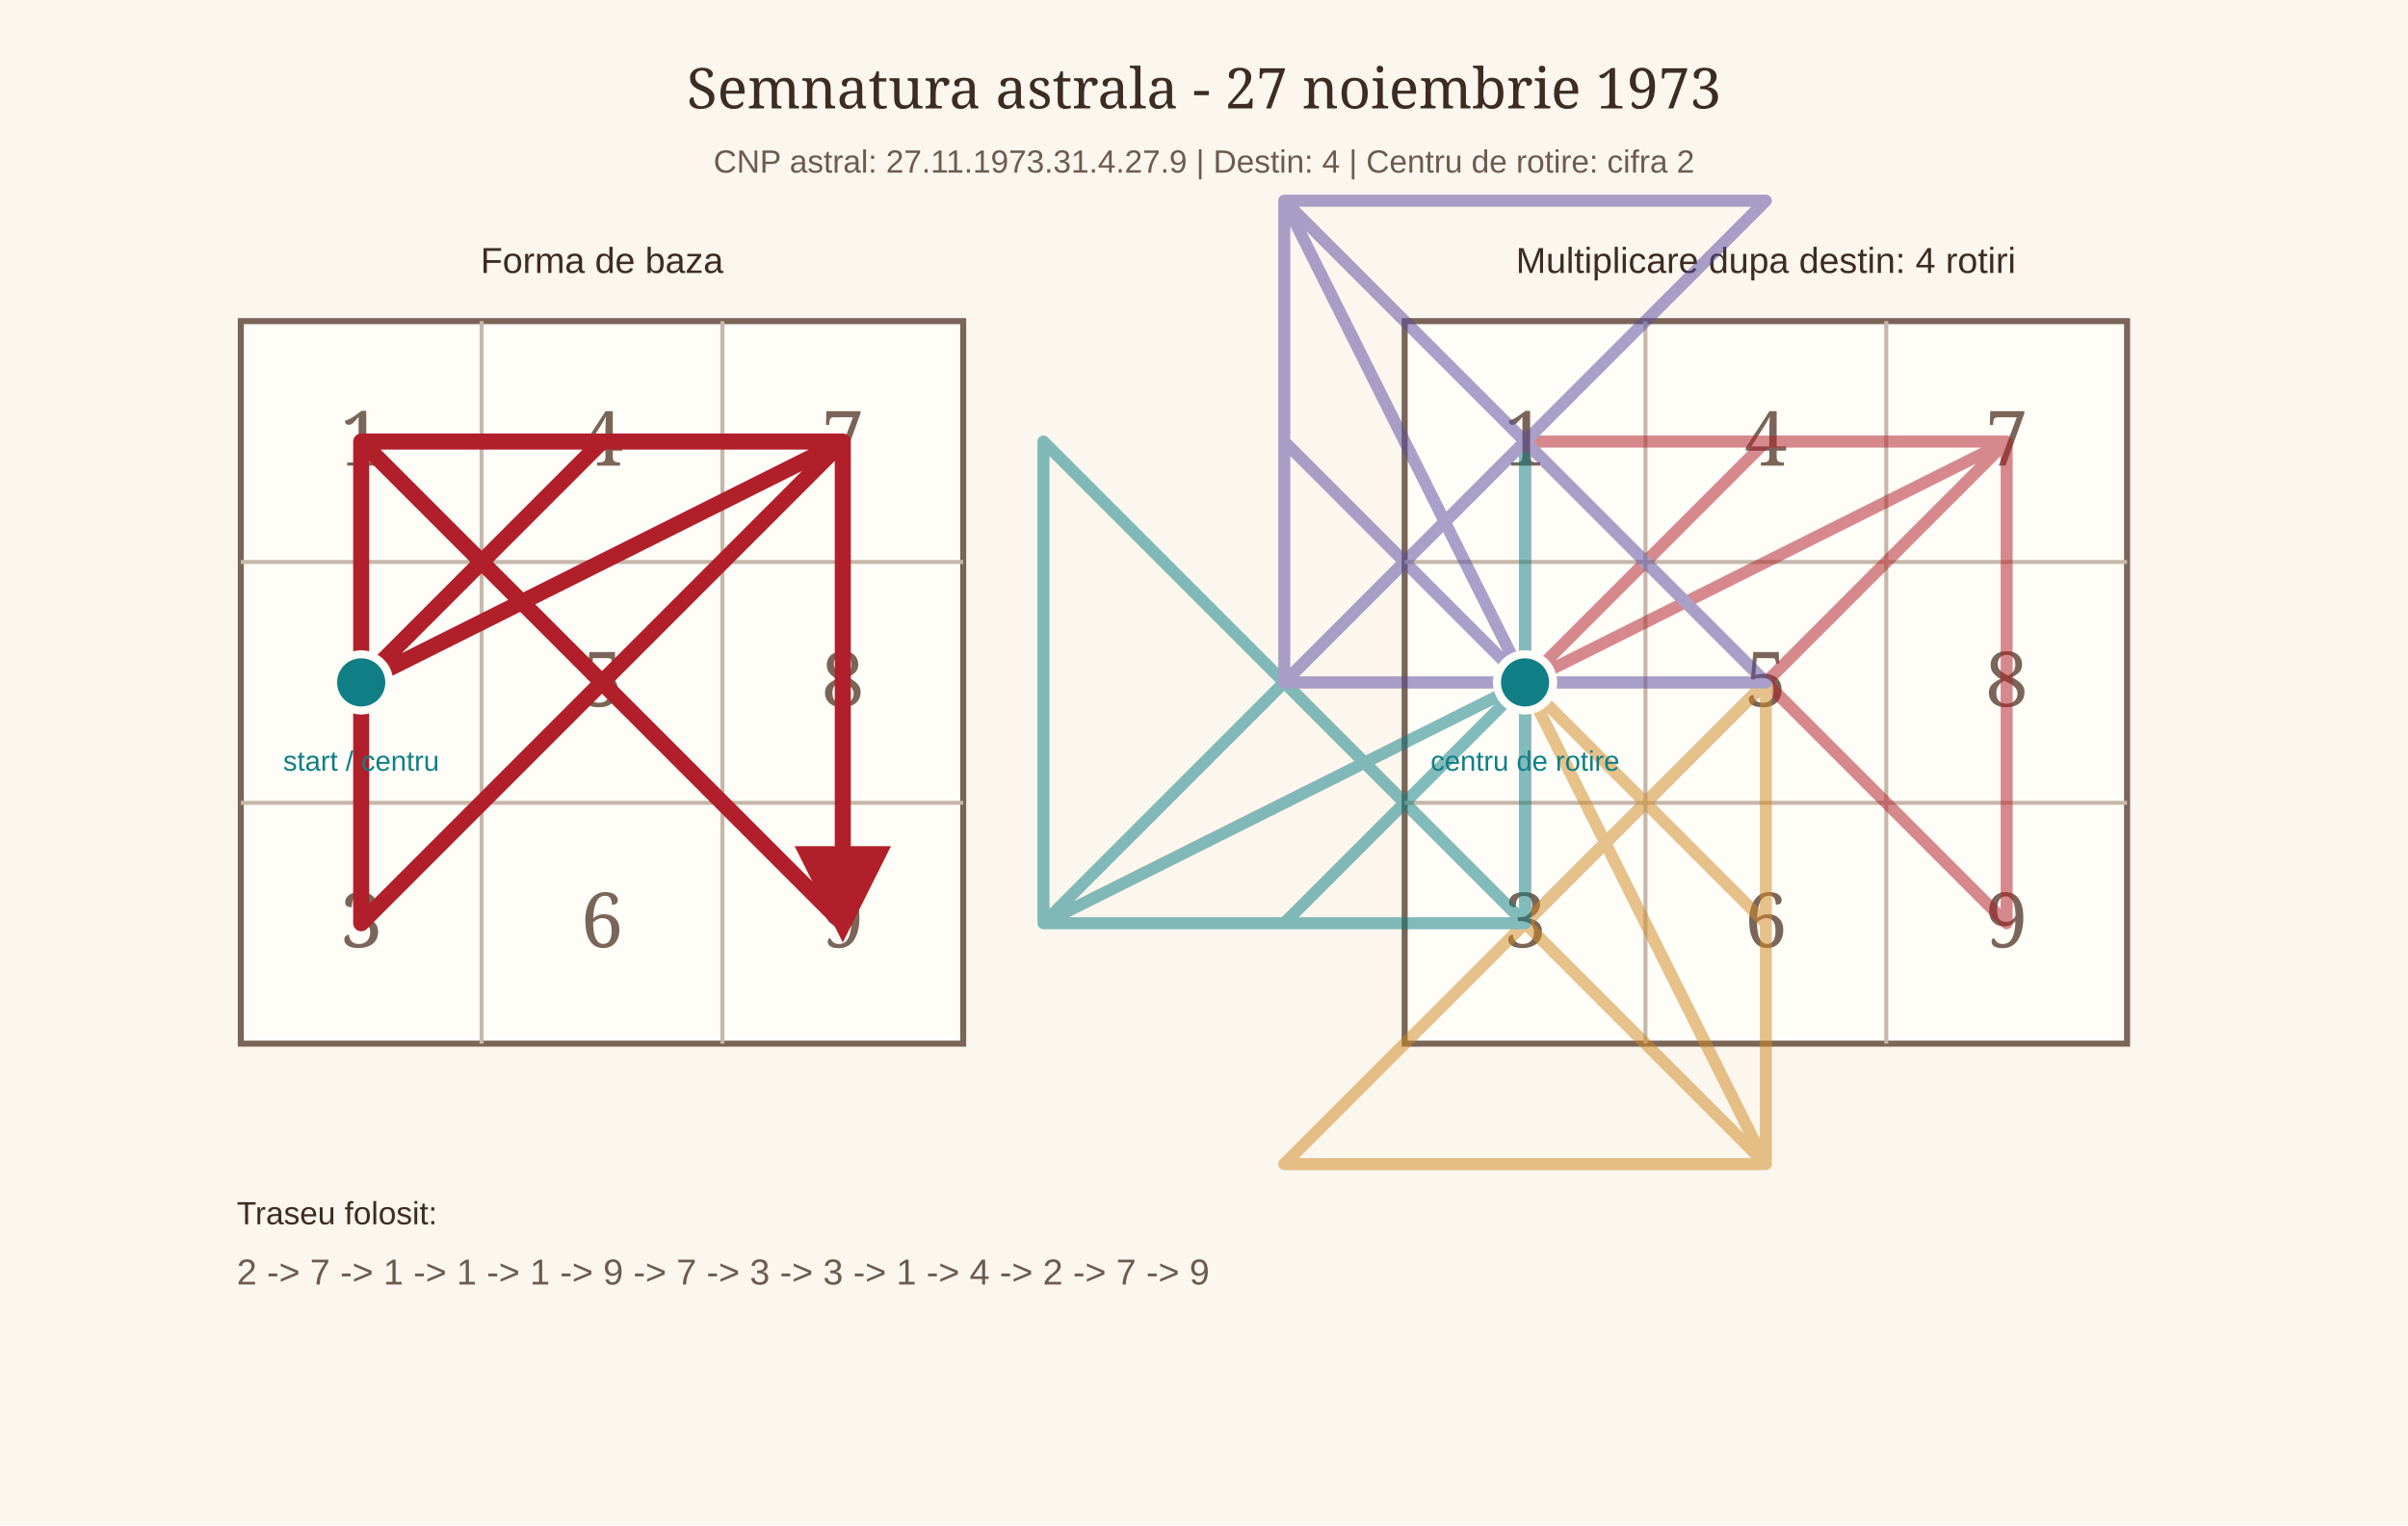
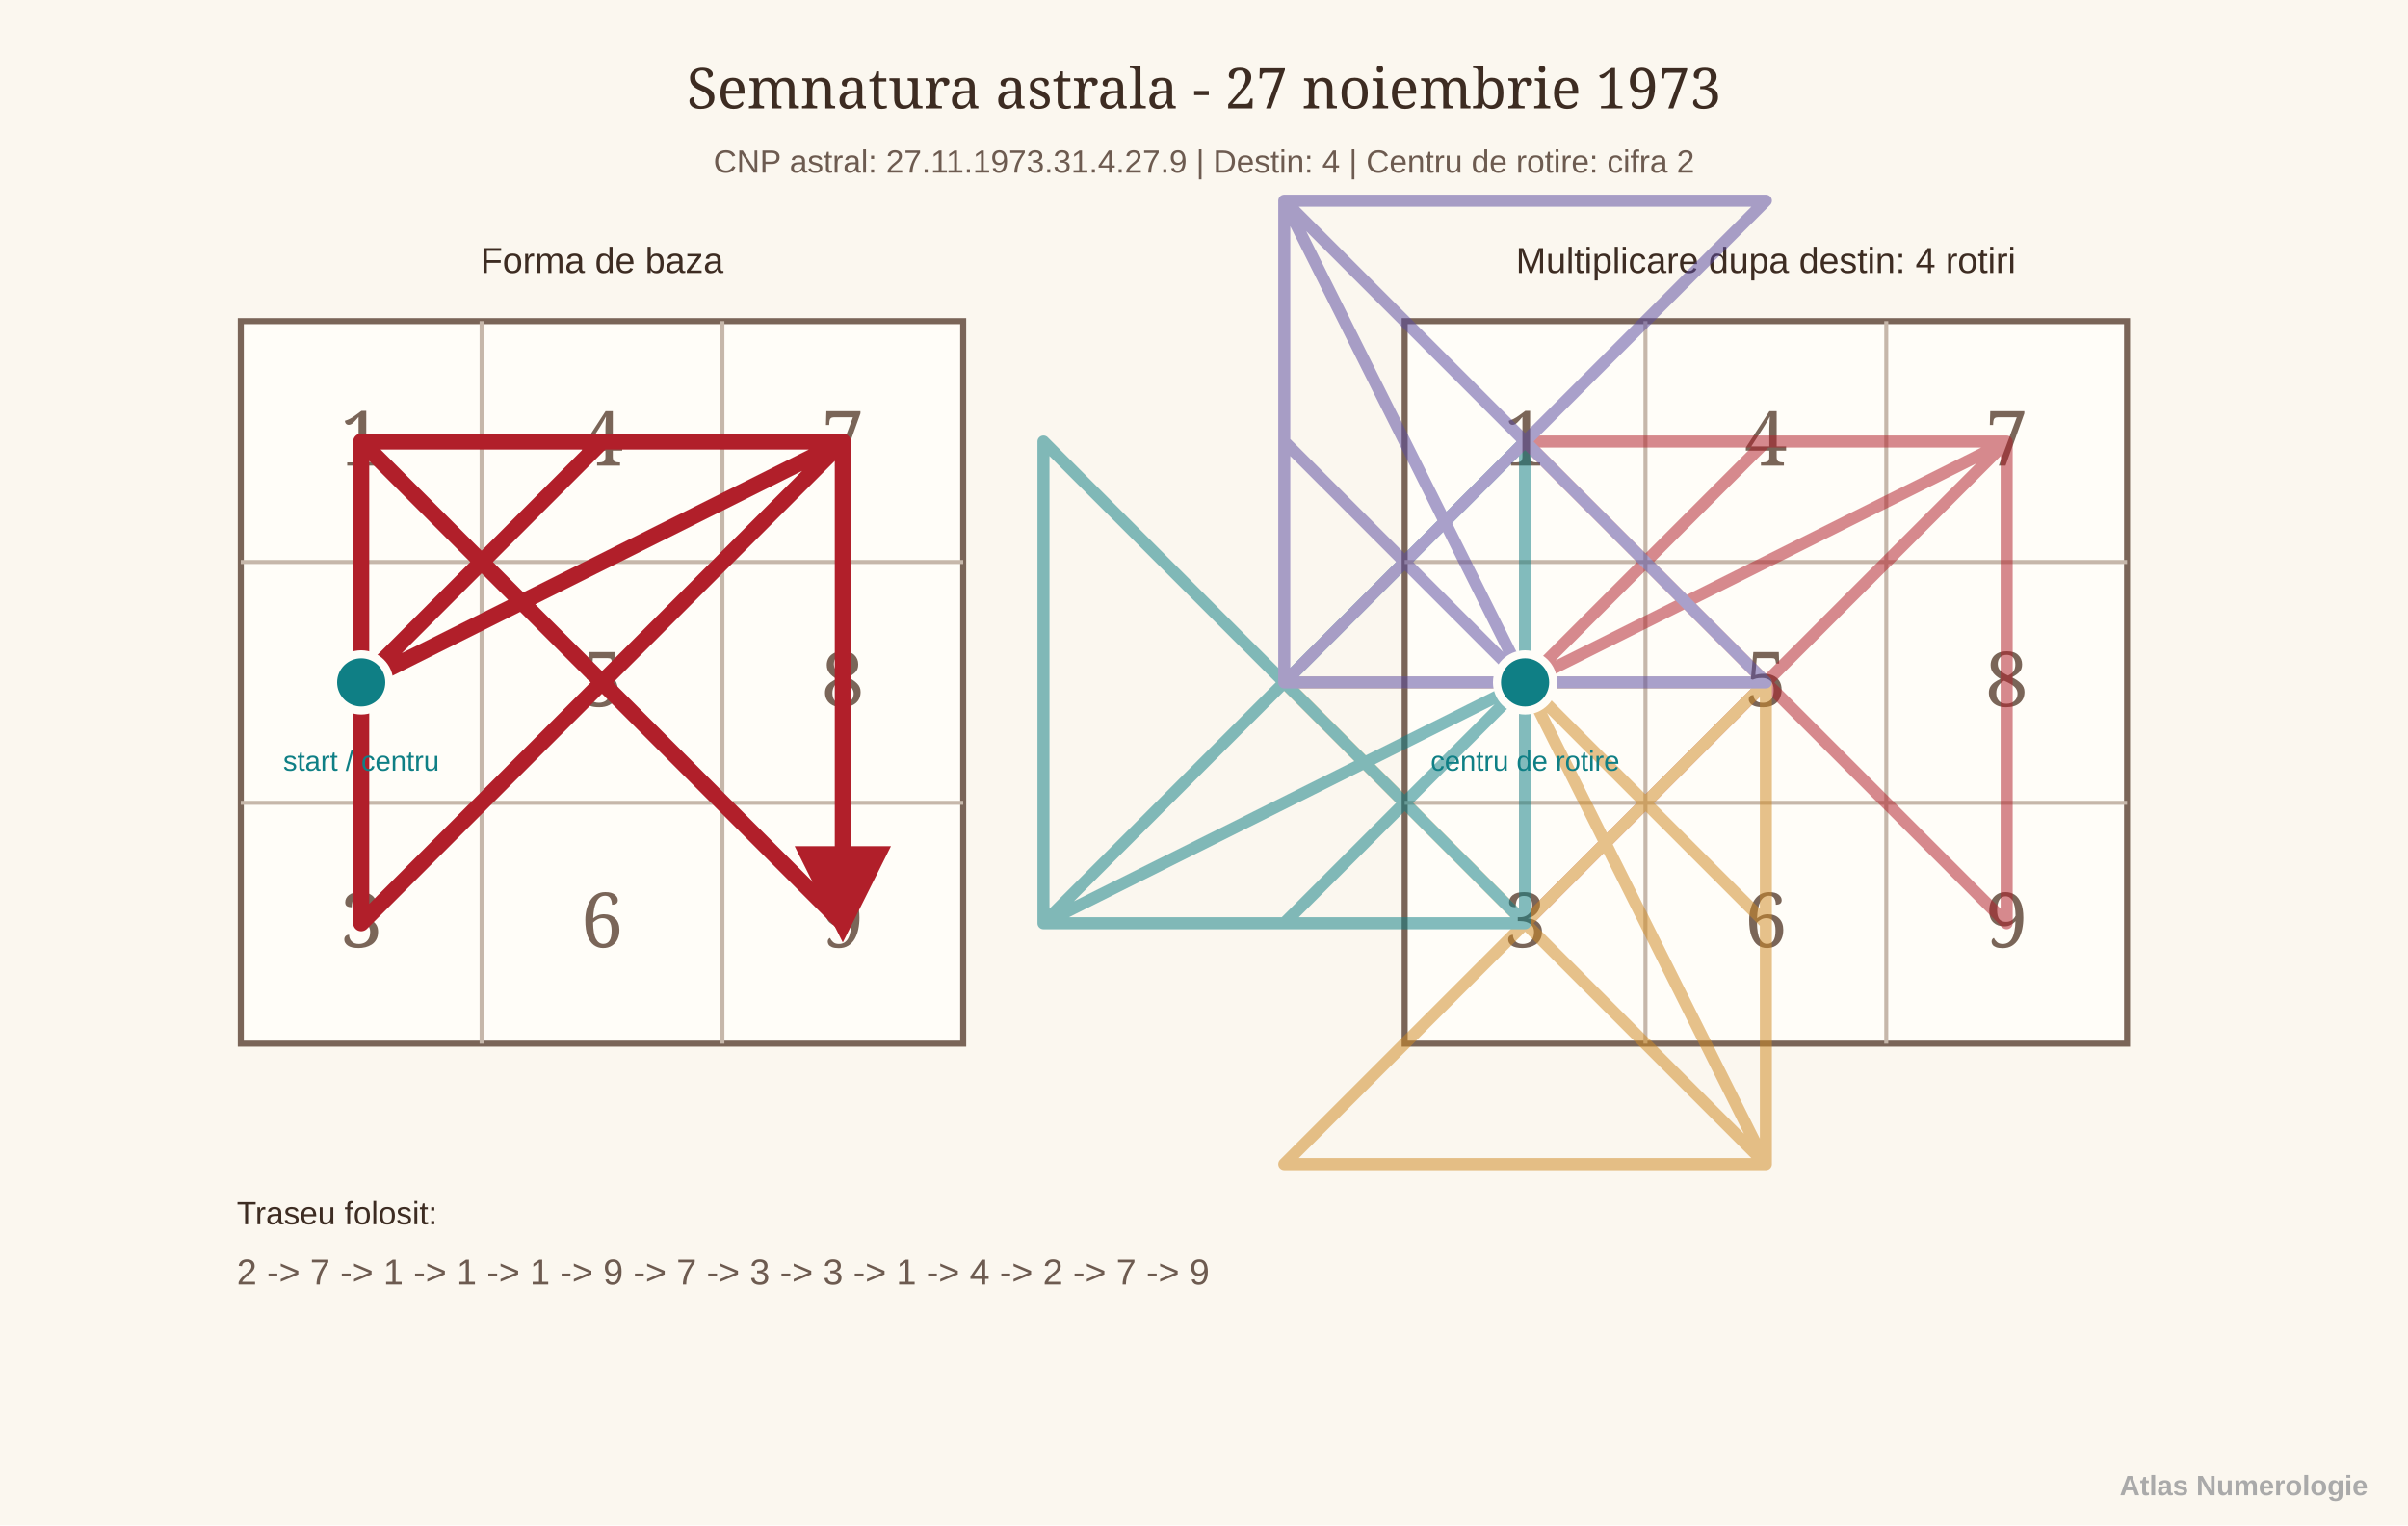
<svg xmlns="http://www.w3.org/2000/svg" width="1200" height="760" viewBox="0 0 1200 760">
  <rect width="1200" height="760" fill="#fbf7ef" />
  <text x="600" y="54" text-anchor="middle" font-family="Georgia, serif" font-size="28" fill="#3d2c22">Semnatura astrala - 27 noiembrie 1973</text>
  <text x="600" y="86" text-anchor="middle" font-family="Arial, sans-serif" font-size="16" fill="#6d5b50">CNP astral: 27.11.1973.31.4.27.9 | Destin: 4 | Centru de rotire: cifra 2</text>
  <defs>
    <marker id="arrow-red" viewBox="0 0 10 10" refX="8" refY="5" markerWidth="6" markerHeight="6" orient="auto-start-reverse">
      <path d="M 0 0 L 10 5 L 0 10 z" fill="#b11f2a" />
    </marker>
    <marker id="arrow-teal" viewBox="0 0 10 10" refX="8" refY="5" markerWidth="6" markerHeight="6" orient="auto-start-reverse">
      <path d="M 0 0 L 10 5 L 0 10 z" fill="#0f7f85" />
    </marker>
    <g id="pitagora-grid">
      <rect x="0" y="0" width="360" height="360" fill="#fffdf8" stroke="#7a6558" stroke-width="3" />
      <line x1="120" y1="0" x2="120" y2="360" stroke="#c6b7aa" stroke-width="2" />
      <line x1="240" y1="0" x2="240" y2="360" stroke="#c6b7aa" stroke-width="2" />
      <line x1="0" y1="120" x2="360" y2="120" stroke="#c6b7aa" stroke-width="2" />
      <line x1="0" y1="240" x2="360" y2="240" stroke="#c6b7aa" stroke-width="2" />
      <text x="60" y="72" text-anchor="middle" font-family="Georgia, serif" font-size="38" fill="#7a6558">1</text>
      <text x="180" y="72" text-anchor="middle" font-family="Georgia, serif" font-size="38" fill="#7a6558">4</text>
      <text x="300" y="72" text-anchor="middle" font-family="Georgia, serif" font-size="38" fill="#7a6558">7</text>
      <text x="60" y="192" text-anchor="middle" font-family="Georgia, serif" font-size="38" fill="#7a6558">2</text>
      <text x="180" y="192" text-anchor="middle" font-family="Georgia, serif" font-size="38" fill="#7a6558">5</text>
      <text x="300" y="192" text-anchor="middle" font-family="Georgia, serif" font-size="38" fill="#7a6558">8</text>
      <text x="60" y="312" text-anchor="middle" font-family="Georgia, serif" font-size="38" fill="#7a6558">3</text>
      <text x="180" y="312" text-anchor="middle" font-family="Georgia, serif" font-size="38" fill="#7a6558">6</text>
      <text x="300" y="312" text-anchor="middle" font-family="Georgia, serif" font-size="38" fill="#7a6558">9</text>
    </g>
    <polyline id="signature-path" points="60,180 300,60 60,60 60,60 60,60 300,300 300,60 60,300 60,300 60,60 180,60 60,180 300,60 300,300" fill="none" stroke-linecap="round" stroke-linejoin="round" />
  </defs>
  <g transform="translate(120 160)">
    <text x="180" y="-24" text-anchor="middle" font-family="Arial, sans-serif" font-size="18" fill="#3d2c22">Forma de baza</text>
    <use href="#pitagora-grid" />
    <use href="#signature-path" stroke="#b11f2a" stroke-width="8" marker-end="url(#arrow-red)" />
    <circle cx="60" cy="180" r="14" fill="#0f7f85" stroke="#fffdf8" stroke-width="4" />
    <text x="60" y="224" text-anchor="middle" font-family="Arial, sans-serif" font-size="14" fill="#0f7f85">start / centru</text>
  </g>
  <g transform="translate(700 160)">
    <text x="180" y="-24" text-anchor="middle" font-family="Arial, sans-serif" font-size="18" fill="#3d2c22">Multiplicare dupa destin: 4 rotiri</text>
    <use href="#pitagora-grid" />
    <g opacity="0.52">
      <use href="#signature-path" stroke="#b11f2a" stroke-width="6" transform="rotate(0 60 180)" />
      <use href="#signature-path" stroke="#d08a24" stroke-width="6" transform="rotate(90 60 180)" />
      <use href="#signature-path" stroke="#0f7f85" stroke-width="6" transform="rotate(180 60 180)" />
      <use href="#signature-path" stroke="#5a4aa0" stroke-width="6" transform="rotate(270 60 180)" />
    </g>
    <circle cx="60" cy="180" r="14" fill="#0f7f85" stroke="#fffdf8" stroke-width="4" />
    <text x="60" y="224" text-anchor="middle" font-family="Arial, sans-serif" font-size="14" fill="#0f7f85">centru de rotire</text>
  </g>
  <g transform="translate(118 610)">
    <text x="0" y="0" font-family="Arial, sans-serif" font-size="16" fill="#3d2c22">Traseu folosit:</text>
    <text x="0" y="30" font-family="Arial, sans-serif" font-size="18" fill="#6d5b50">2 -&gt; 7 -&gt; 1 -&gt; 1 -&gt; 1 -&gt; 9 -&gt; 7 -&gt; 3 -&gt; 3 -&gt; 1 -&gt; 4 -&gt; 2 -&gt; 7 -&gt; 9</text>
  </g>
+   <text x="1180" y="745" text-anchor="end" font-family="Arial, Helvetica, sans-serif" font-size="14" fill="#aaa" font-weight="800">Atlas Numerologie</text>
</svg>
